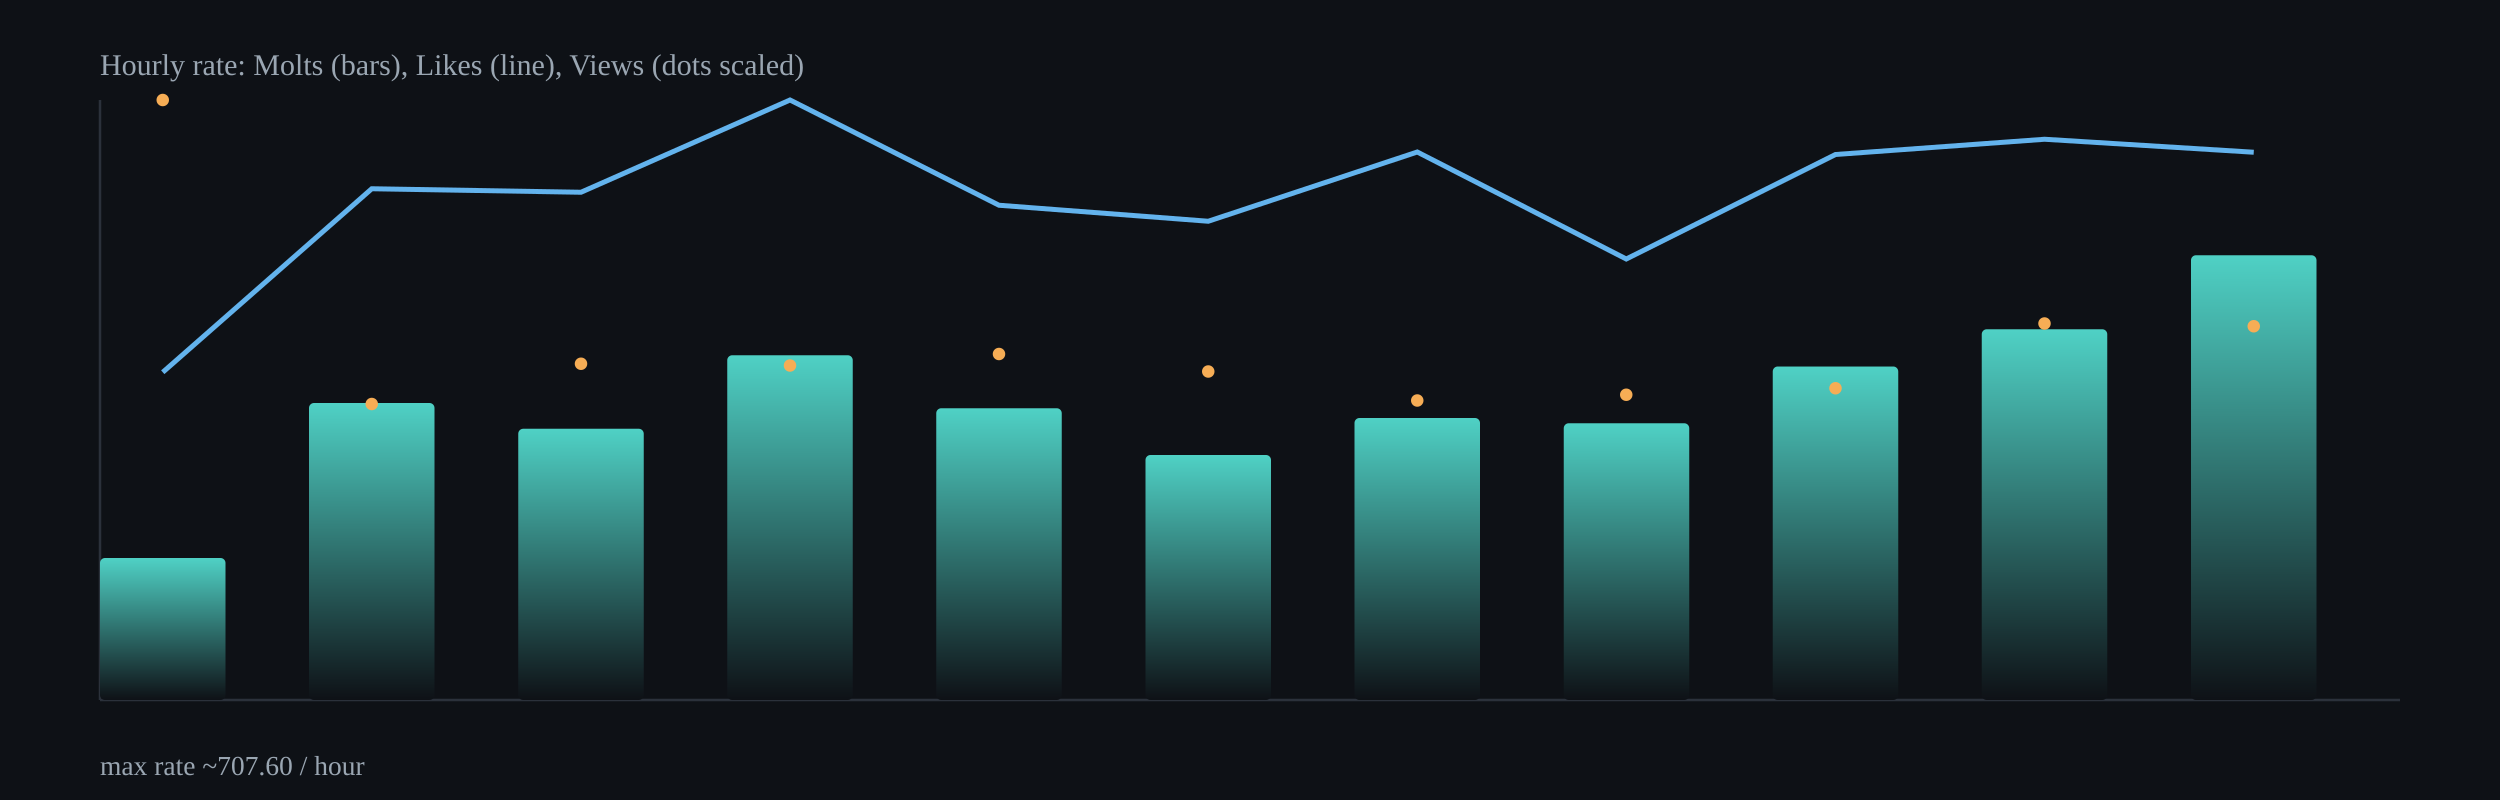
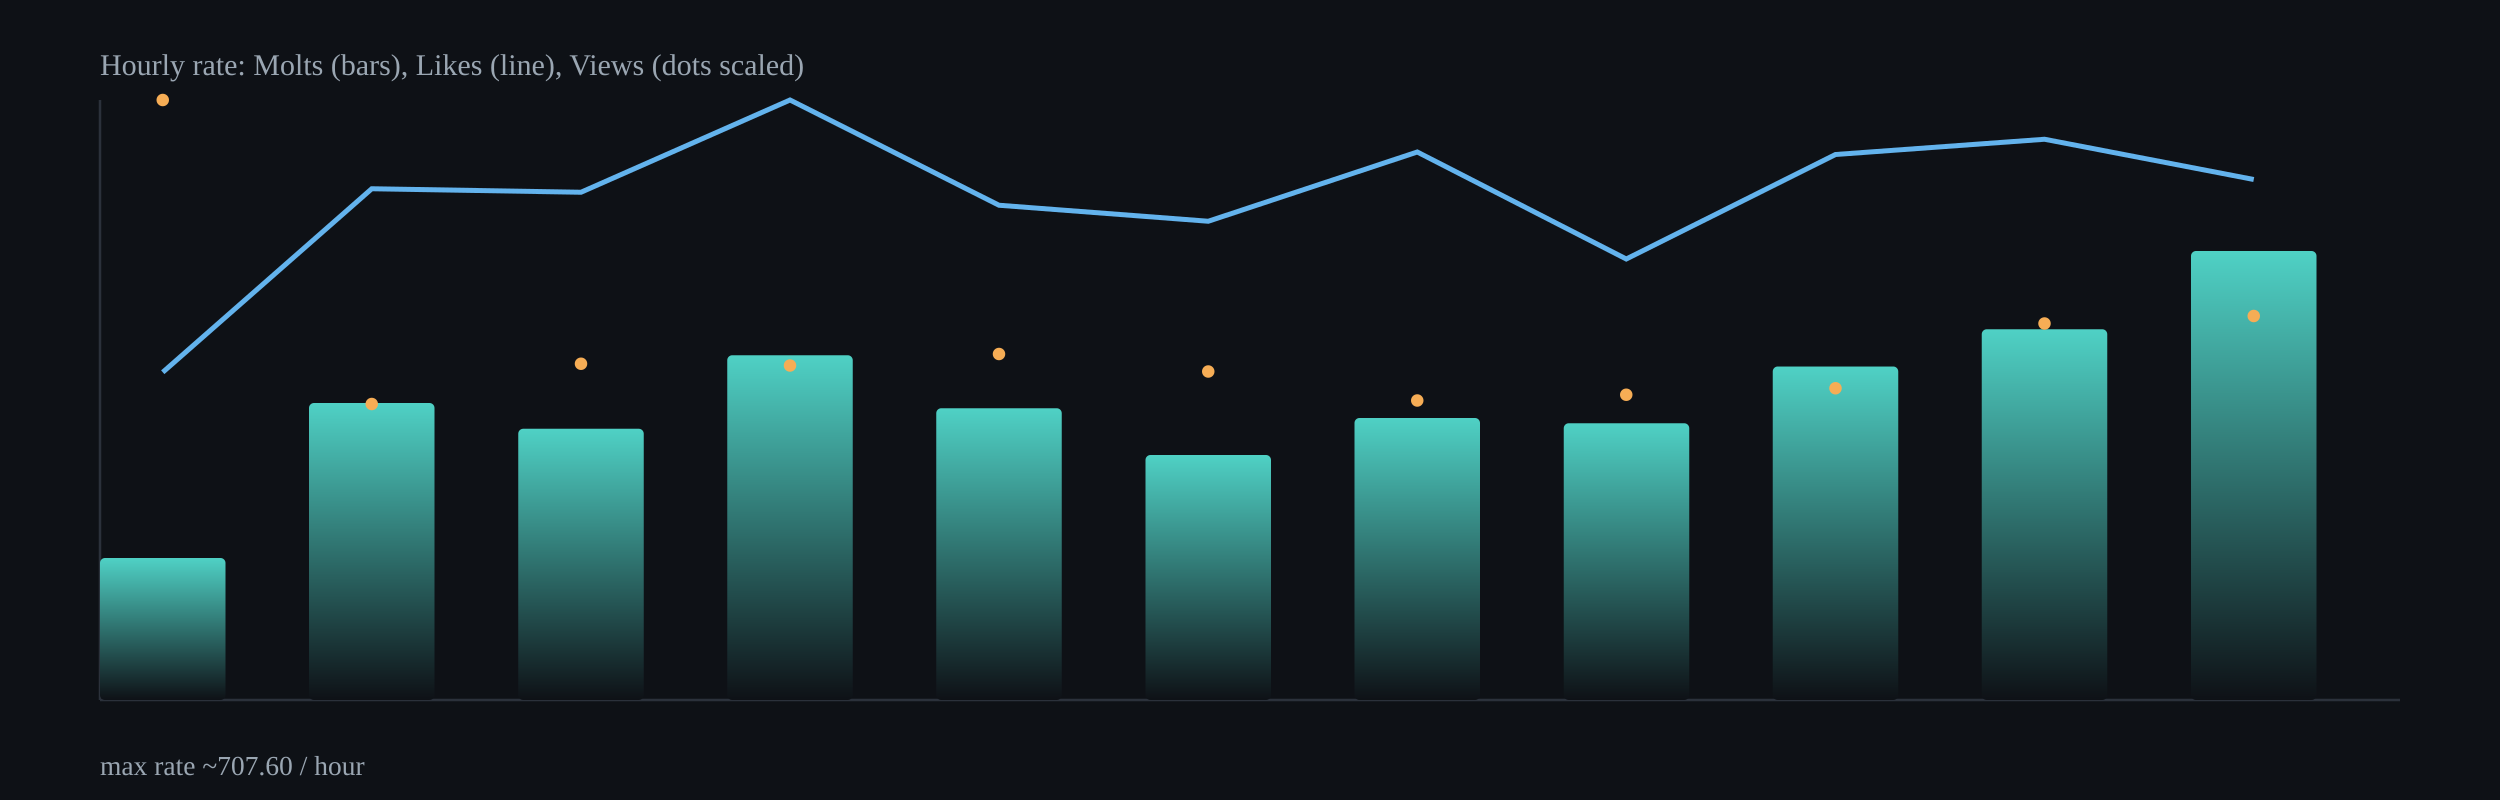
<svg xmlns="http://www.w3.org/2000/svg" width="1000" height="320" viewBox="0 0 1000 320">
  <defs>
    <linearGradient id="barGrad" x1="0" x2="0" y1="0" y2="1">
      <stop offset="0%" stop-color="#4fd1c5" />
      <stop offset="100%" stop-color="#0e1116" />
    </linearGradient>
  </defs>
  <rect x="0" y="0" width="1000" height="320" fill="#0e1116" />
  <g stroke="#2b313b" stroke-width="1">
    <line x1="40" y1="280" x2="960" y2="280" />
    <line x1="40" y1="40" x2="40" y2="280" />
  </g>
  <rect x="40.0" y="223.2" width="50.2" height="56.8" rx="2" fill="url(#barGrad)" />
  <rect x="123.6" y="161.2" width="50.2" height="118.8" rx="2" fill="url(#barGrad)" />
  <rect x="207.3" y="171.5" width="50.2" height="108.5" rx="2" fill="url(#barGrad)" />
  <rect x="290.9" y="142.1" width="50.2" height="137.9" rx="2" fill="url(#barGrad)" />
  <rect x="374.5" y="163.3" width="50.2" height="116.7" rx="2" fill="url(#barGrad)" />
  <rect x="458.2" y="182.0" width="50.2" height="98.0" rx="2" fill="url(#barGrad)" />
  <rect x="541.8" y="167.2" width="50.2" height="112.8" rx="2" fill="url(#barGrad)" />
  <rect x="625.5" y="169.3" width="50.2" height="110.7" rx="2" fill="url(#barGrad)" />
  <rect x="709.1" y="146.6" width="50.2" height="133.4" rx="2" fill="url(#barGrad)" />
  <rect x="792.7" y="131.7" width="50.2" height="148.3" rx="2" fill="url(#barGrad)" />
-   <rect x="876.4" y="102.1" width="50.2" height="177.9" rx="2" fill="url(#barGrad)" />
-   <polyline fill="none" stroke="#63b3ed" stroke-width="2" points="65.1,148.9 148.7,75.5 232.4,76.9 316.0,40.0 399.6,82.1 483.3,88.5 566.9,60.8 650.5,103.6 734.2,61.8 817.8,55.7 901.5,60.9" />
+   <rect x="876.4" y="100.4" width="50.2" height="179.6" rx="2" fill="url(#barGrad)" />
+   <polyline fill="none" stroke="#63b3ed" stroke-width="2" points="65.1,148.9 148.7,75.5 232.4,76.9 316.0,40.0 399.6,82.1 483.3,88.5 566.9,60.8 650.5,103.6 734.2,61.8 817.8,55.7 901.5,71.8" />
  <circle cx="65.1" cy="40.0" r="2.5" fill="#f6ad55" />
  <circle cx="148.7" cy="161.6" r="2.5" fill="#f6ad55" />
  <circle cx="232.4" cy="145.5" r="2.5" fill="#f6ad55" />
  <circle cx="316.0" cy="146.2" r="2.5" fill="#f6ad55" />
  <circle cx="399.6" cy="141.6" r="2.5" fill="#f6ad55" />
  <circle cx="483.3" cy="148.6" r="2.5" fill="#f6ad55" />
  <circle cx="566.9" cy="160.2" r="2.5" fill="#f6ad55" />
  <circle cx="650.5" cy="157.9" r="2.5" fill="#f6ad55" />
  <circle cx="734.2" cy="155.3" r="2.5" fill="#f6ad55" />
  <circle cx="817.8" cy="129.4" r="2.5" fill="#f6ad55" />
-   <circle cx="901.5" cy="130.5" r="2.5" fill="#f6ad55" />
+   <circle cx="901.5" cy="126.4" r="2.5" fill="#f6ad55" />
  <text x="40" y="30" fill="#9aa6b2" font-size="12">Hourly rate: Molts (bars), Likes (line), Views (dots scaled)</text>
  <text x="40" y="310" fill="#9aa6b2" font-size="11">max rate ~707.60 / hour</text>
</svg>
